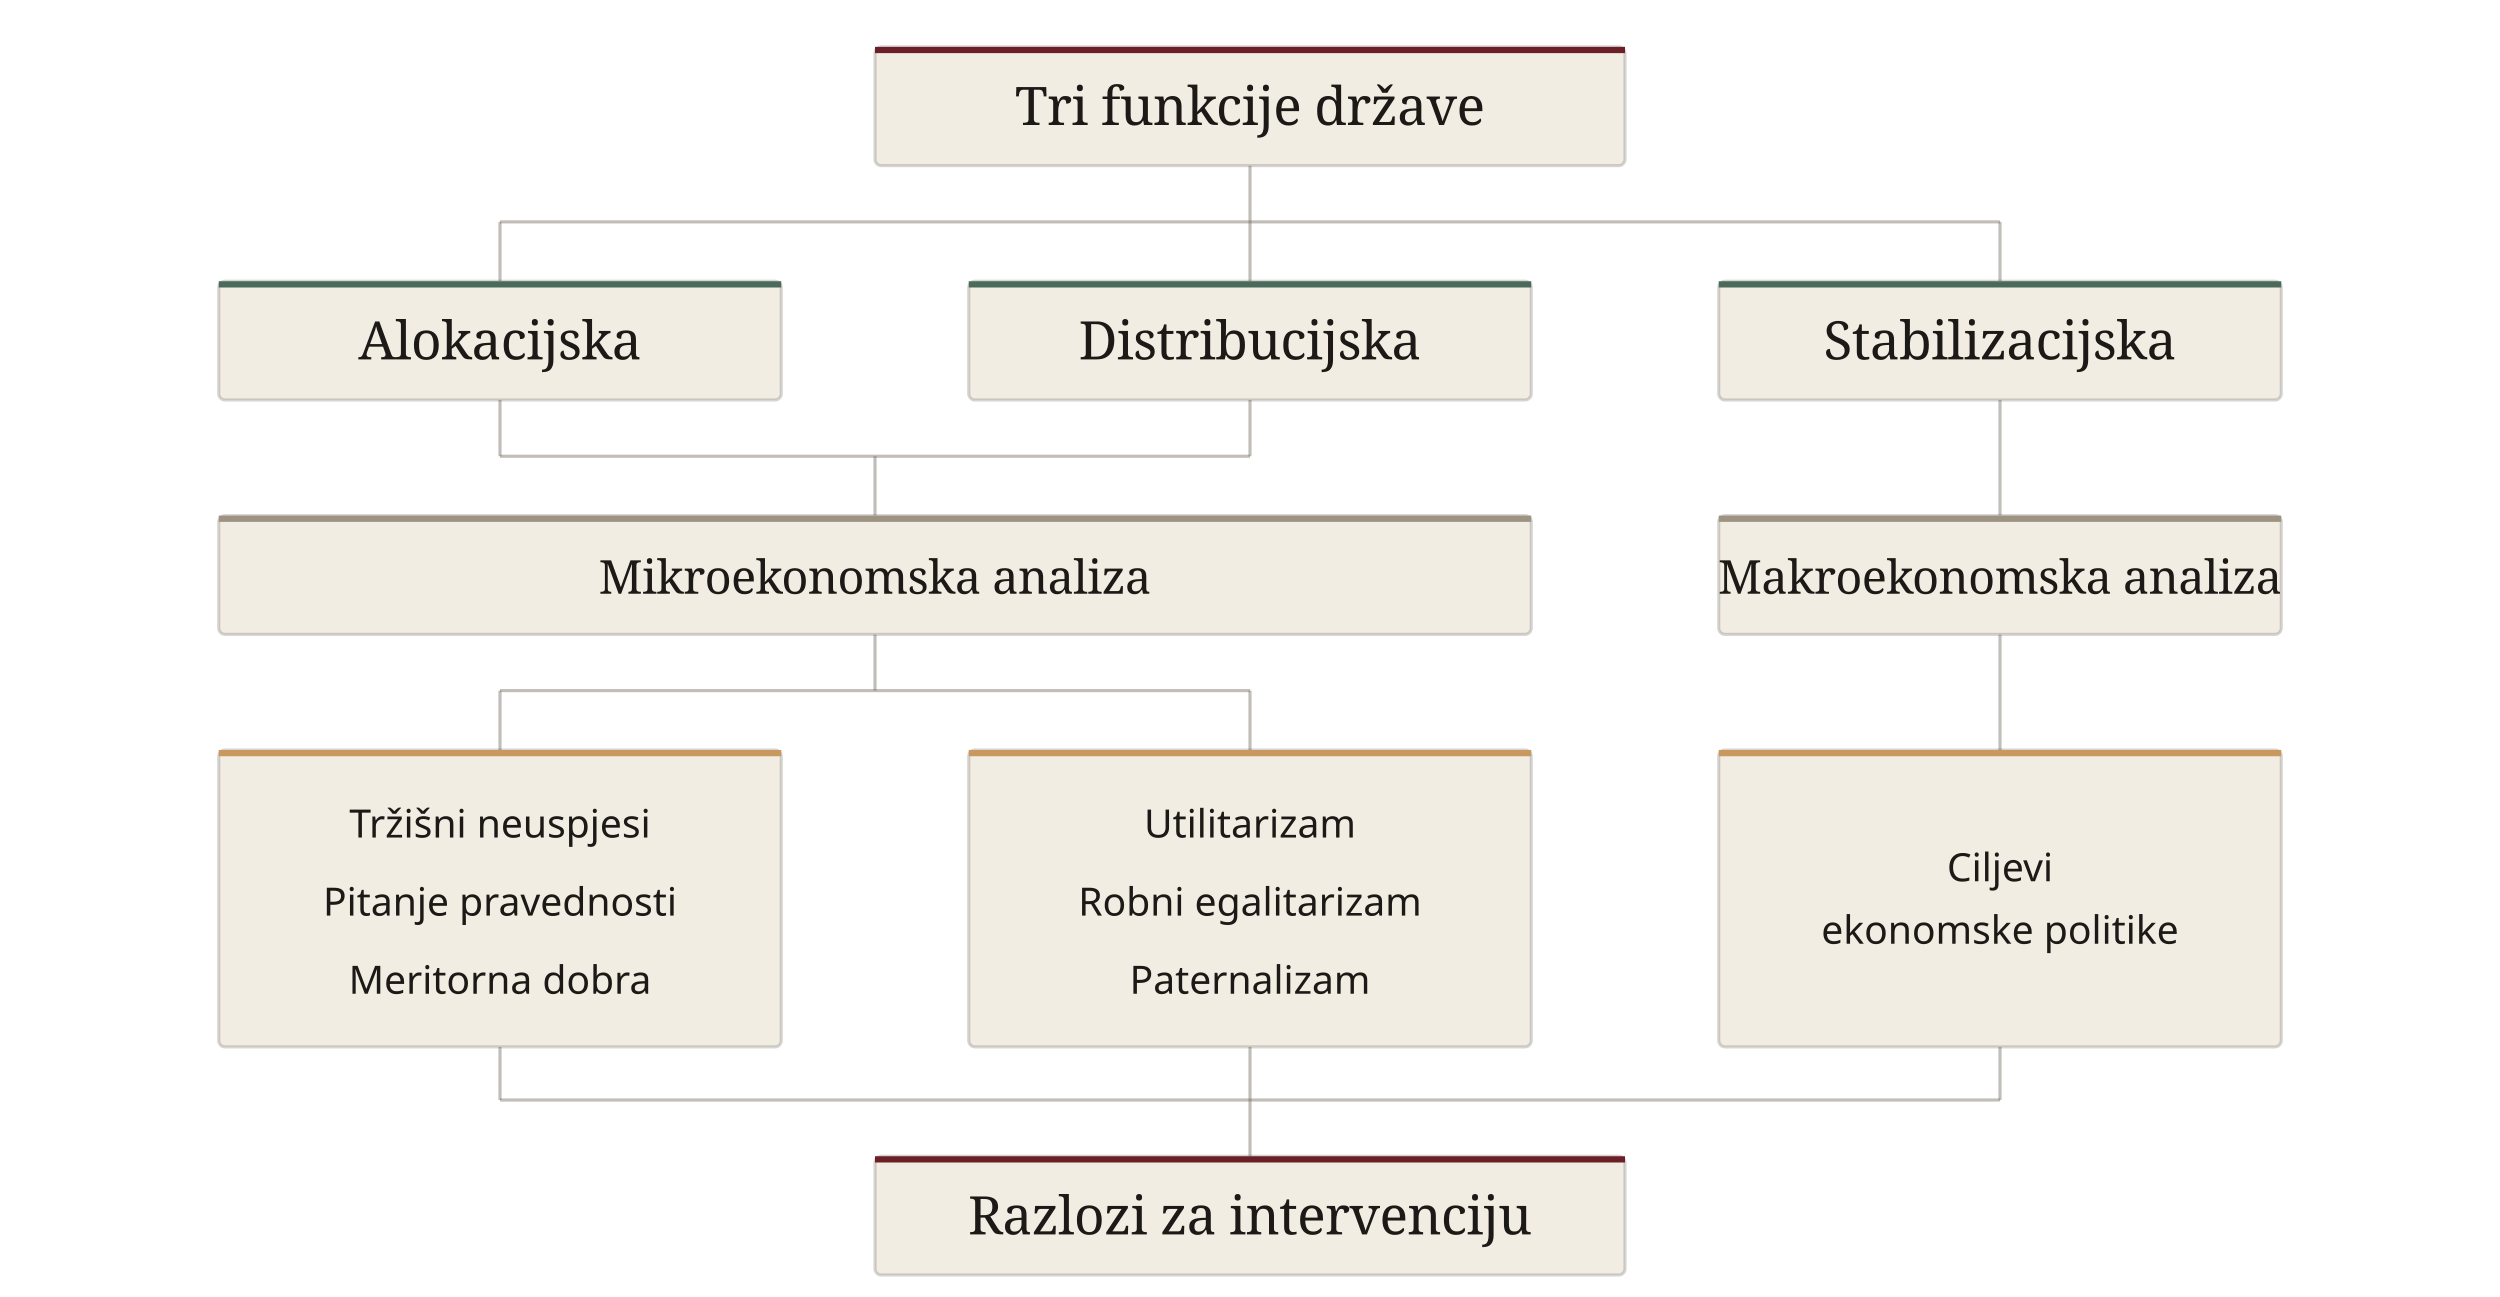
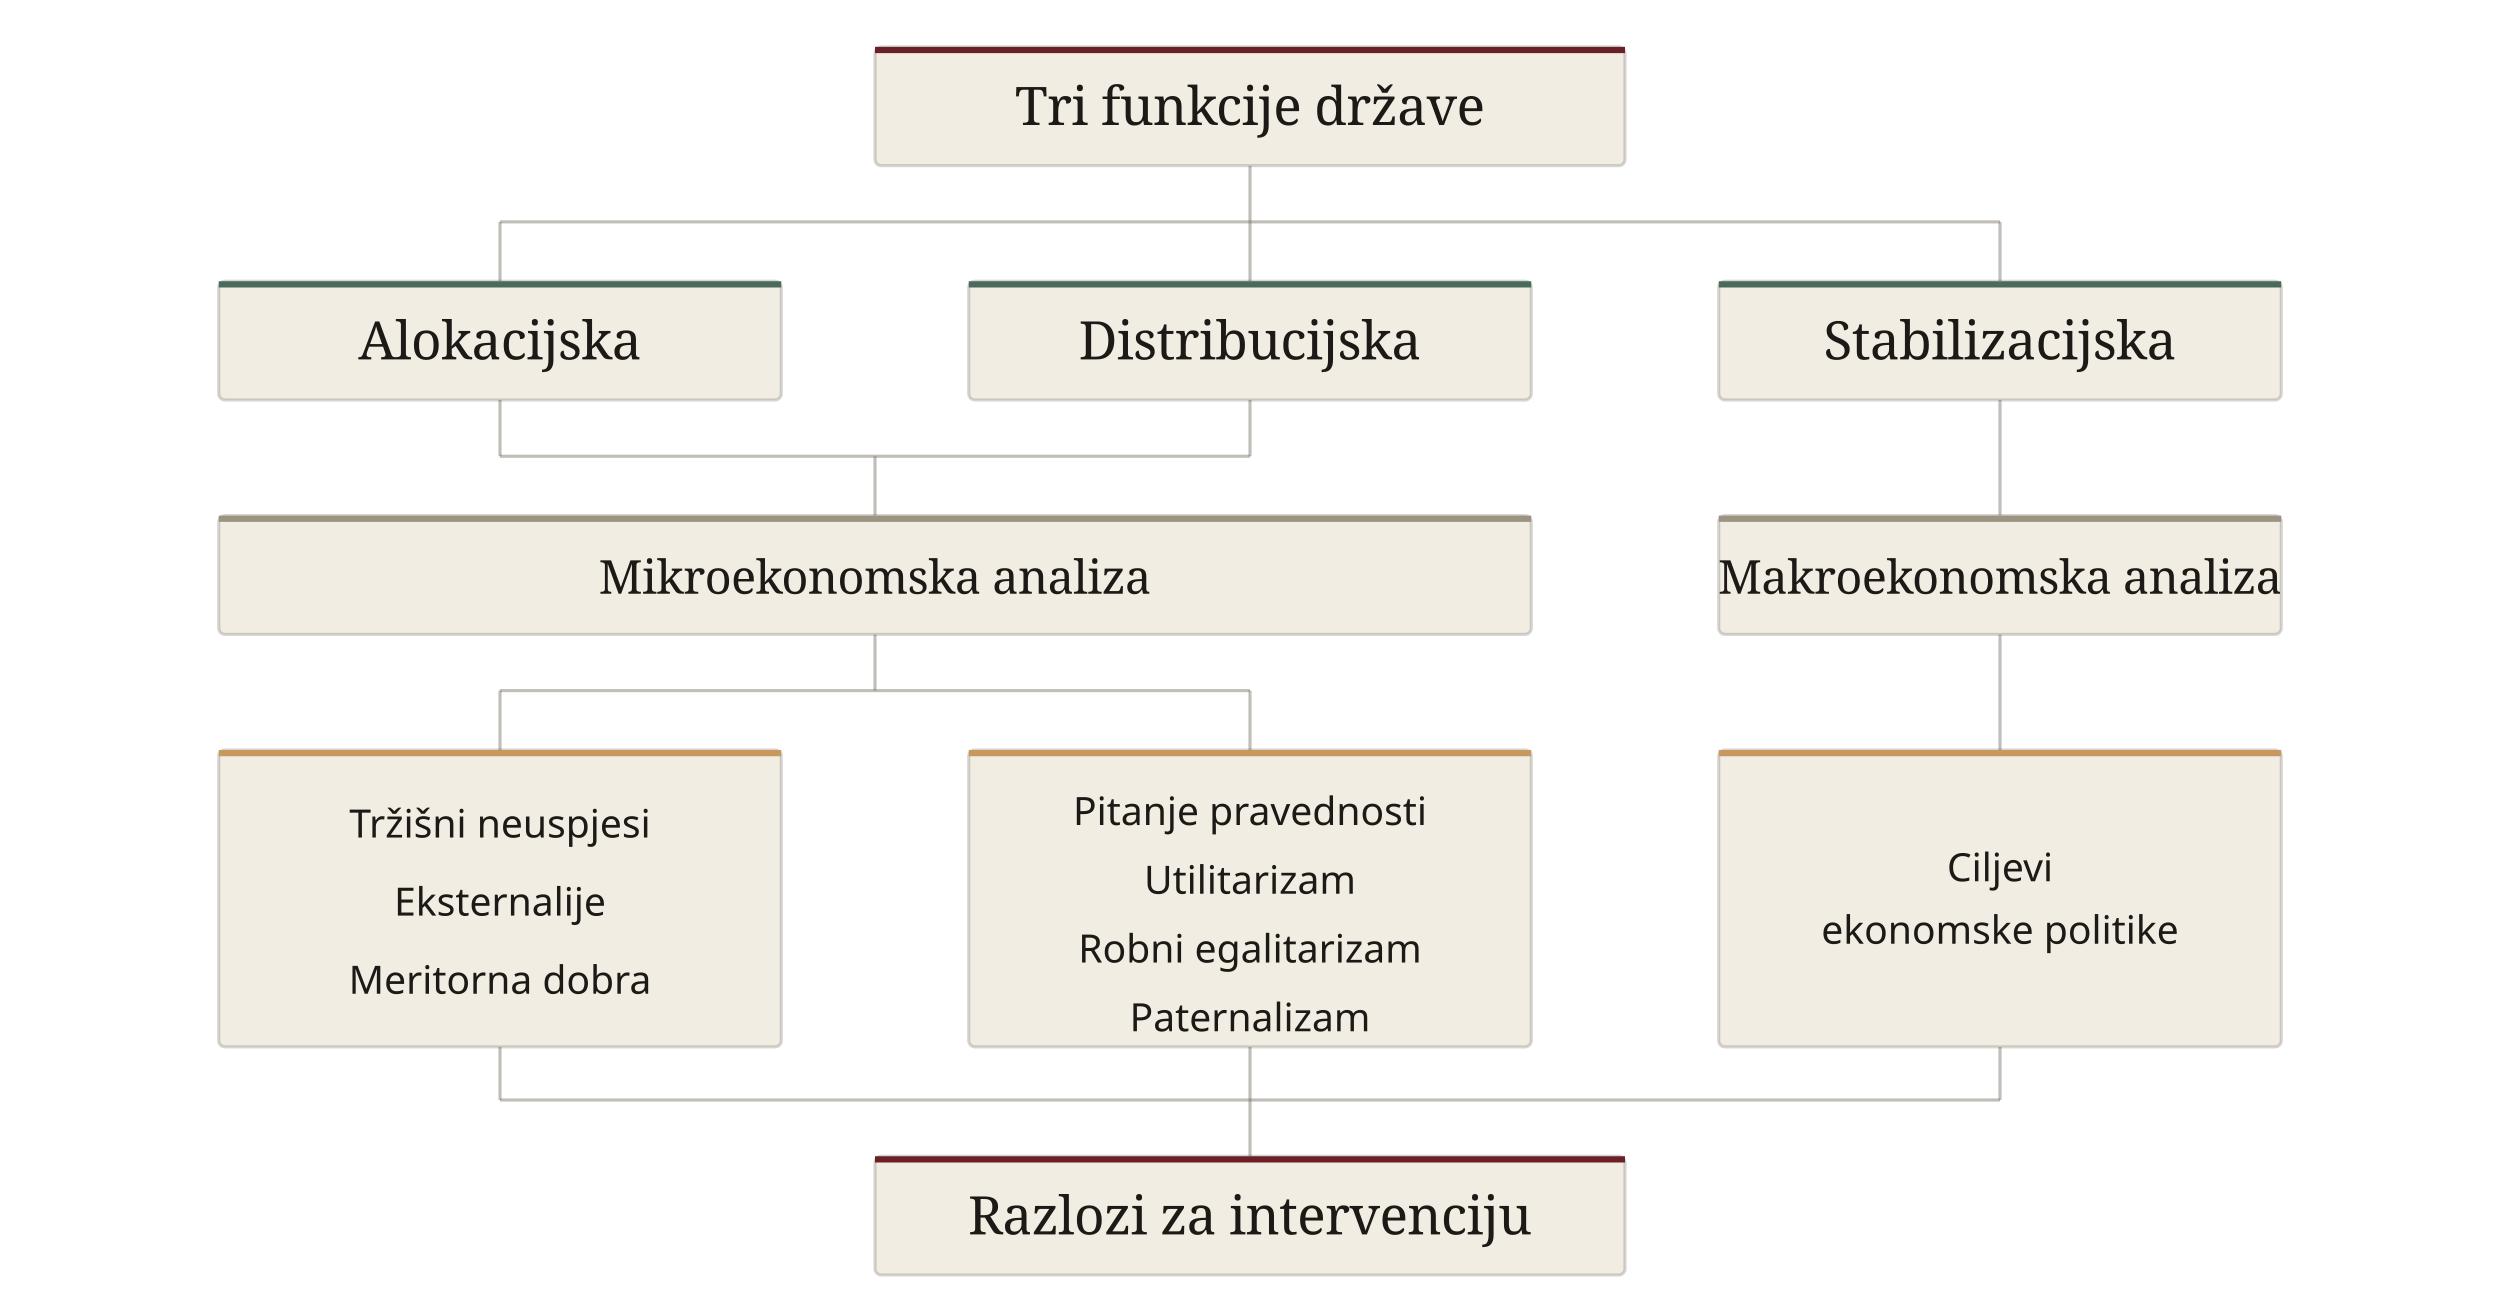
<svg xmlns="http://www.w3.org/2000/svg" viewBox="0 0 800 415" role="img" aria-labelledby="title desc">
  <defs>
    <style>
      .card { fill: #F2EDE3; stroke: #1C1916; stroke-opacity: 0.18; stroke-width: 1; }
      .accent-oxblood { fill: #6B1F26; }
      .accent-verdigris { fill: #4A6B5C; }
      .accent-ochre { fill: #C8985E; }
      .accent-faint { fill: #9C9382; }
      .title { font-family: 'Newsreader', Georgia, serif; font-size: 17px; font-weight: 500; fill: #1C1916; letter-spacing: -0.2px; }
      .title-sm { font-family: 'Newsreader', Georgia, serif; font-size: 15px; font-weight: 500; fill: #1C1916; letter-spacing: -0.2px; }
      .item { font-family: 'Public Sans', system-ui, sans-serif; font-size: 12.5px; font-weight: 400; fill: #1C1916; }
      .connector { stroke: #6B6357; stroke-opacity: 0.42; stroke-width: 1; fill: none; }
    </style>
  </defs>
  <line class="connector" x1="400" y1="53" x2="400" y2="71" />
  <line class="connector" x1="160" y1="71" x2="640" y2="71" />
  <line class="connector" x1="160" y1="71" x2="160" y2="90" />
  <line class="connector" x1="400" y1="71" x2="400" y2="90" />
  <line class="connector" x1="640" y1="71" x2="640" y2="90" />
  <line class="connector" x1="160" y1="128" x2="160" y2="146" />
  <line class="connector" x1="400" y1="128" x2="400" y2="146" />
  <line class="connector" x1="160" y1="146" x2="400" y2="146" />
  <line class="connector" x1="280" y1="146" x2="280" y2="165" />
  <line class="connector" x1="640" y1="128" x2="640" y2="165" />
  <line class="connector" x1="280" y1="203" x2="280" y2="221" />
  <line class="connector" x1="160" y1="221" x2="400" y2="221" />
  <line class="connector" x1="160" y1="221" x2="160" y2="240" />
  <line class="connector" x1="400" y1="221" x2="400" y2="240" />
  <line class="connector" x1="640" y1="203" x2="640" y2="240" />
  <line class="connector" x1="160" y1="335" x2="160" y2="352" />
  <line class="connector" x1="400" y1="335" x2="400" y2="352" />
  <line class="connector" x1="640" y1="335" x2="640" y2="352" />
  <line class="connector" x1="160" y1="352" x2="640" y2="352" />
  <line class="connector" x1="400" y1="352" x2="400" y2="370" />
  <g transform="translate(280, 15)">
    <rect class="card" width="240" height="38" rx="2" />
    <rect class="accent-oxblood" width="240" height="2" />
    <text x="120" y="25" text-anchor="middle" class="title">Tri funkcije države</text>
  </g>
  <g transform="translate(70, 90)">
    <rect class="card" width="180" height="38" rx="2" />
    <rect class="accent-verdigris" width="180" height="2" />
    <text x="90" y="25" text-anchor="middle" class="title">Alokacijska</text>
  </g>
  <g transform="translate(310, 90)">
    <rect class="card" width="180" height="38" rx="2" />
    <rect class="accent-verdigris" width="180" height="2" />
    <text x="90" y="25" text-anchor="middle" class="title">Distribucijska</text>
  </g>
  <g transform="translate(550, 90)">
    <rect class="card" width="180" height="38" rx="2" />
    <rect class="accent-verdigris" width="180" height="2" />
    <text x="90" y="25" text-anchor="middle" class="title">Stabilizacijska</text>
  </g>
  <g transform="translate(70, 165)">
    <rect class="card" width="420" height="38" rx="2" />
    <rect class="accent-faint" width="420" height="2" />
    <text x="210" y="25" text-anchor="middle" class="title-sm">Mikroekonomska analiza</text>
  </g>
  <g transform="translate(550, 165)">
    <rect class="card" width="180" height="38" rx="2" />
    <rect class="accent-faint" width="180" height="2" />
    <text x="90" y="25" text-anchor="middle" class="title-sm">Makroekonomska analiza</text>
  </g>
  <g transform="translate(70, 240)">
    <rect class="card" width="180" height="95" rx="2" />
    <rect class="accent-ochre" width="180" height="2" />
    <text x="90" y="28" text-anchor="middle" class="item">Tržišni neuspjesi</text>
-     <text x="90" y="53" text-anchor="middle" class="item">Pitanje pravednosti</text>
+     <text x="90" y="53" text-anchor="middle" class="item">Eksternalije</text>
    <text x="90" y="78" text-anchor="middle" class="item">Meritorna dobra</text>
  </g>
  <g transform="translate(310, 240)">
    <rect class="card" width="180" height="95" rx="2" />
    <rect class="accent-ochre" width="180" height="2" />
-     <text x="90" y="28" text-anchor="middle" class="item">Utilitarizam</text>
-     <text x="90" y="53" text-anchor="middle" class="item">Robni egalitarizam</text>
-     <text x="90" y="78" text-anchor="middle" class="item">Paternalizam</text>
+     <text x="90" y="24" text-anchor="middle" class="item">Pitanje pravednosti</text>
+     <text x="90" y="46" text-anchor="middle" class="item">Utilitarizam</text>
+     <text x="90" y="68" text-anchor="middle" class="item">Robni egalitarizam</text>
+     <text x="90" y="90" text-anchor="middle" class="item">Paternalizam</text>
  </g>
  <g transform="translate(550, 240)">
    <rect class="card" width="180" height="95" rx="2" />
    <rect class="accent-ochre" width="180" height="2" />
    <text x="90" y="42" text-anchor="middle" class="item">Ciljevi</text>
    <text x="90" y="62" text-anchor="middle" class="item">ekonomske politike</text>
  </g>
  <g transform="translate(280, 370)">
    <rect class="card" width="240" height="38" rx="2" />
    <rect class="accent-oxblood" width="240" height="2" />
    <text x="120" y="25" text-anchor="middle" class="title">Razlozi za intervenciju</text>
  </g>
</svg>
